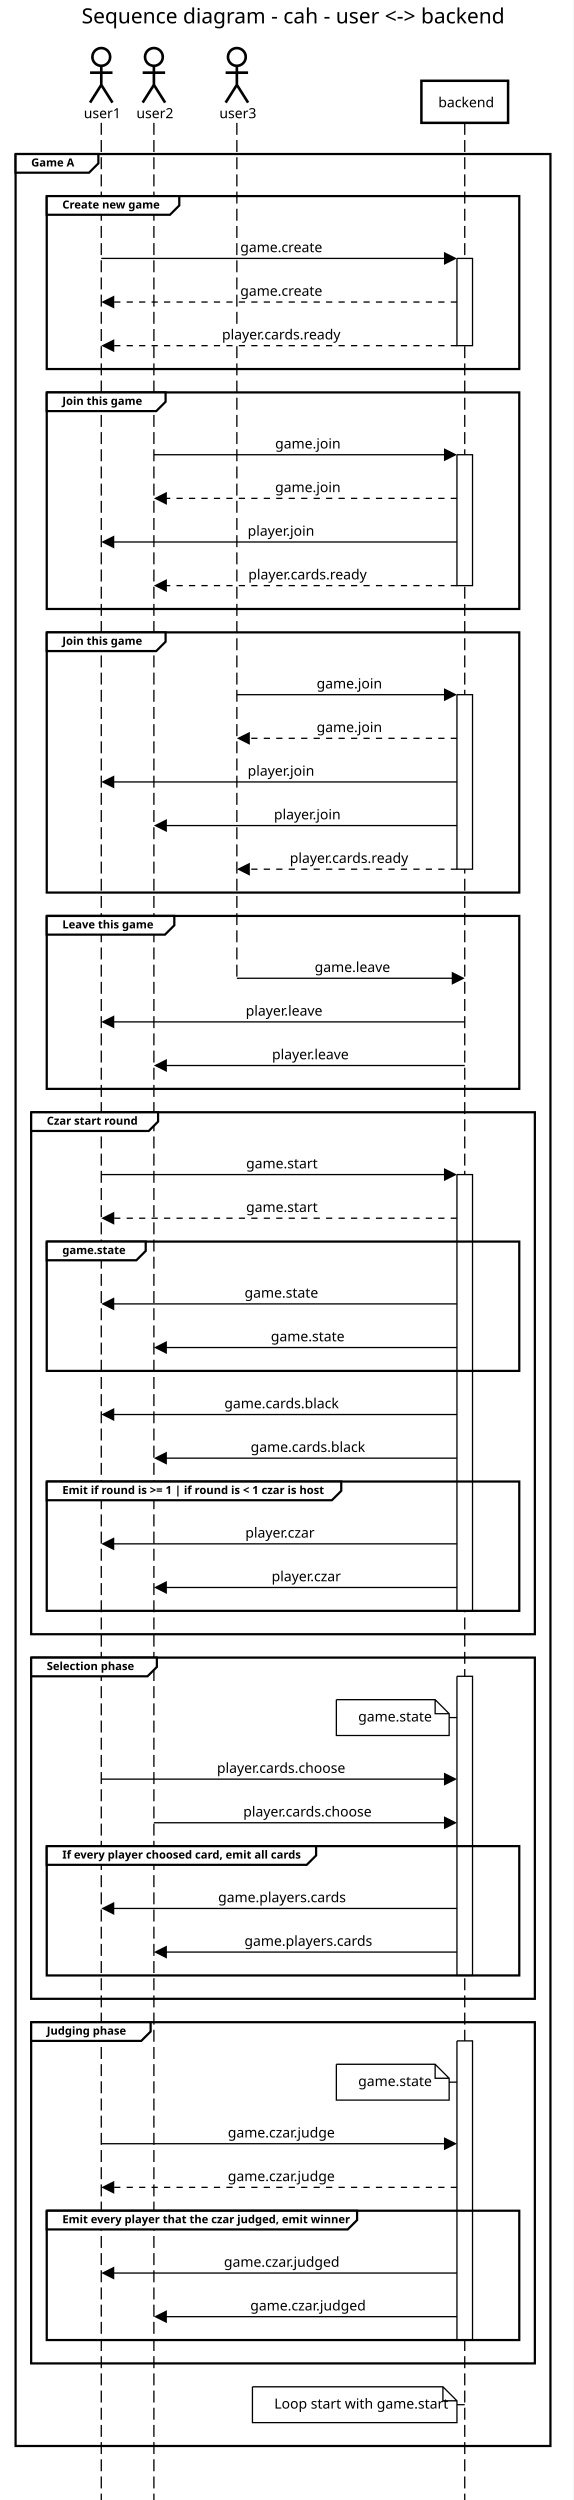
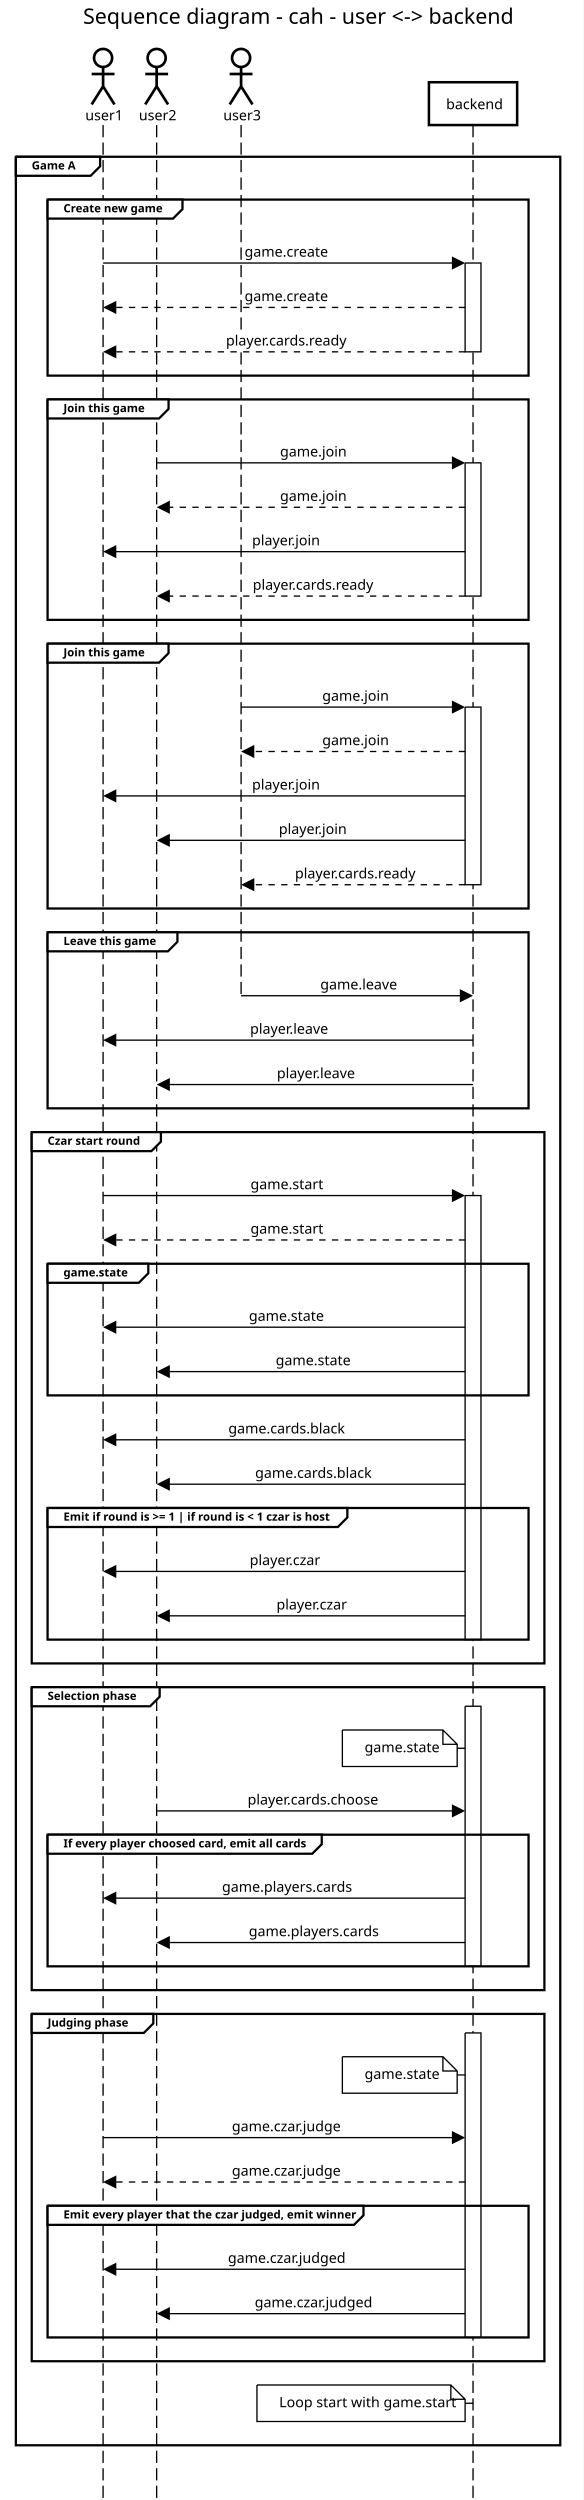
- <svg xmlns="http://www.w3.org/2000/svg" version="1.1" width="601" height="2621">
+ <svg xmlns="http://www.w3.org/2000/svg" version="1.1" width="601" height="2575">
  <defs />
  <g>
    <g />
    <g />
    <g />
    <g />
    <g />
    <g />
    <g />
    <g />
    <g />
    <g />
    <g />
    <g />
    <g />
    <g />
    <g />
    <g />
    <g />
    <g />
    <g />
    <g />
    <g />
    <g />
    <g />
    <g />
    <g />
    <g />
    <g />
    <g />
    <g />
    <g />
    <g />
    <g />
    <g />
-     <g />
    <g>
-       <rect fill="white" stroke="none" x="0" y="0" width="601" height="2621" />
+       <rect fill="white" stroke="none" x="0" y="0" width="601" height="2575" />
    </g>
    <g>
      <text fill="black" stroke="none" font-family="sans-serif" font-size="16.5pt" font-style="normal" font-weight="normal" text-decoration="normal" x="85.553" y="24.503" text-anchor="start" dominant-baseline="alphabetic">Sequence diagram - cah - user &lt;-&gt; backend</text>
    </g>
    <g />
    <g>
-       <path fill="none" stroke="black" paint-order="fill stroke markers" d=" M 106.179 128.803 L 106.179 2621.555" stroke-miterlimit="10" stroke-width="1.361" stroke-dasharray="12.566,5.445" />
-       <path fill="none" stroke="black" paint-order="fill stroke markers" d=" M 161.348 128.803 L 161.348 2621.555" stroke-miterlimit="10" stroke-width="1.361" stroke-dasharray="12.566,5.445" />
+       <path fill="none" stroke="black" paint-order="fill stroke markers" d=" M 106.179 128.803 L 106.179 2575.817" stroke-miterlimit="10" stroke-width="1.361" stroke-dasharray="12.566,5.445" />
+       <path fill="none" stroke="black" paint-order="fill stroke markers" d=" M 161.348 128.803 L 161.348 2575.817" stroke-miterlimit="10" stroke-width="1.361" stroke-dasharray="12.566,5.445" />
      <path fill="none" stroke="black" paint-order="fill stroke markers" d=" M 248.322 128.803 L 248.322 1025.606" stroke-miterlimit="10" stroke-width="1.361" stroke-dasharray="12.566,5.445" />
-       <path fill="none" stroke="black" paint-order="fill stroke markers" d=" M 487.232 128.803 L 487.232 2621.555" stroke-miterlimit="10" stroke-width="1.361" stroke-dasharray="12.566,5.445" />
+       <path fill="none" stroke="black" paint-order="fill stroke markers" d=" M 487.232 128.803 L 487.232 2575.817" stroke-miterlimit="10" stroke-width="1.361" stroke-dasharray="12.566,5.445" />
    </g>
    <g>
      <g>
        <path fill="white" stroke="black" paint-order="fill stroke markers" d=" M 115.49 59.705 A 9.311 9.311 0 1 1 115.49 59.696 M 106.179 69.016 L 106.179 88.945 M 94.417 76.204 L 117.94 76.204 M 106.179 88.945 L 94.417 107.567 M 106.179 88.945 L 117.94 107.567" stroke-miterlimit="10" stroke-width="2.777" stroke-dasharray="" />
      </g>
      <g>
        <g />
        <text fill="black" stroke="none" font-family="sans-serif" font-size="11pt" font-style="normal" font-weight="normal" text-decoration="normal" x="87.843" y="123.903" text-anchor="start" dominant-baseline="alphabetic">user1</text>
      </g>
      <g>
        <path fill="white" stroke="black" paint-order="fill stroke markers" d=" M 170.659 59.705 A 9.311 9.311 0 1 1 170.659 59.696 M 161.348 69.016 L 161.348 88.945 M 149.587 76.204 L 173.11 76.204 M 161.348 88.945 L 149.587 107.567 M 161.348 88.945 L 173.11 107.567" stroke-miterlimit="10" stroke-width="2.777" stroke-dasharray="" />
      </g>
      <g>
        <g />
        <text fill="black" stroke="none" font-family="sans-serif" font-size="11pt" font-style="normal" font-weight="normal" text-decoration="normal" x="143.013" y="123.903" text-anchor="start" dominant-baseline="alphabetic">user2</text>
      </g>
      <g>
        <path fill="white" stroke="black" paint-order="fill stroke markers" d=" M 257.633 59.705 A 9.311 9.311 0 1 1 257.633 59.696 M 248.322 69.016 L 248.322 88.945 M 236.561 76.204 L 260.083 76.204 M 248.322 88.945 L 236.561 107.567 M 248.322 88.945 L 260.083 107.567" stroke-miterlimit="10" stroke-width="2.777" stroke-dasharray="" />
      </g>
      <g>
        <g />
        <text fill="black" stroke="none" font-family="sans-serif" font-size="11pt" font-style="normal" font-weight="normal" text-decoration="normal" x="229.986" y="123.903" text-anchor="start" dominant-baseline="alphabetic">user3</text>
      </g>
      <path fill="none" stroke="none" />
      <g>
        <path fill="white" stroke="black" paint-order="fill stroke markers" d=" M 441.795 84.698 L 532.668 84.698 L 532.668 128.803 L 441.795 128.803 L 441.795 84.698 Z" stroke-miterlimit="10" stroke-width="2.614" stroke-dasharray="" />
      </g>
      <g>
        <g />
        <text fill="black" stroke="none" font-family="sans-serif" font-size="11pt" font-style="normal" font-weight="normal" text-decoration="normal" x="459.519" y="112.468" text-anchor="start" dominant-baseline="alphabetic">backend</text>
      </g>
    </g>
    <g>
      <path fill="white" stroke="black" paint-order="fill stroke markers" d=" M 479.064 270.919 L 495.399 270.919 L 495.399 362.396 L 479.064 362.396 L 479.064 270.919" stroke-miterlimit="10" stroke-width="1.361" stroke-dasharray="" />
      <path fill="white" stroke="black" paint-order="fill stroke markers" d=" M 479.064 476.743 L 495.399 476.743 L 495.399 613.959 L 479.064 613.959 L 479.064 476.743" stroke-miterlimit="10" stroke-width="1.361" stroke-dasharray="" />
      <path fill="white" stroke="black" paint-order="fill stroke markers" d=" M 479.064 728.305 L 495.399 728.305 L 495.399 911.259 L 479.064 911.259 L 479.064 728.305" stroke-miterlimit="10" stroke-width="1.361" stroke-dasharray="" />
      <path fill="white" stroke="black" paint-order="fill stroke markers" d=" M 479.064 1231.429 L 495.399 1231.429 L 495.399 1688.815 L 479.064 1688.815 L 479.064 1231.429" stroke-miterlimit="10" stroke-width="1.361" stroke-dasharray="" />
-       <path fill="white" stroke="black" paint-order="fill stroke markers" d=" M 479.064 1757.423 L 495.399 1757.423 L 495.399 2071.059 L 479.064 2071.059 L 479.064 1757.423" stroke-miterlimit="10" stroke-width="1.361" stroke-dasharray="" />
-       <path fill="white" stroke="black" paint-order="fill stroke markers" d=" M 479.064 2139.667 L 495.399 2139.667 L 495.399 2453.303 L 479.064 2453.303 L 479.064 2139.667" stroke-miterlimit="10" stroke-width="1.361" stroke-dasharray="" />
+       <path fill="white" stroke="black" paint-order="fill stroke markers" d=" M 479.064 1757.423 L 495.399 1757.423 L 495.399 2025.32 L 479.064 2025.32 L 479.064 1757.423" stroke-miterlimit="10" stroke-width="1.361" stroke-dasharray="" />
+       <path fill="white" stroke="black" paint-order="fill stroke markers" d=" M 479.064 2093.928 L 495.399 2093.928 L 495.399 2407.564 L 479.064 2407.564 L 479.064 2093.928" stroke-miterlimit="10" stroke-width="1.361" stroke-dasharray="" />
      <g>
        <g>
          <rect fill="white" stroke="none" x="249.427" y="249.684" width="86.389" height="21.236" />
        </g>
        <text fill="black" stroke="none" font-family="sans-serif" font-size="11pt" font-style="normal" font-weight="normal" text-decoration="normal" x="251.877" y="264.385" text-anchor="start" dominant-baseline="alphabetic">game.create</text>
      </g>
      <g>
        <path fill="none" stroke="black" paint-order="fill stroke markers" d=" M 106.179 270.919 L 476.342 270.919" stroke-miterlimit="10" stroke-width="1.361" stroke-dasharray="" />
        <g transform="translate(479.0642,270.9193) translate(-479.0642,-270.9193)">
          <path fill="black" stroke="none" paint-order="stroke fill markers" d=" M 465.451 264.113 L 479.064 270.919 L 465.451 277.726 Z" />
        </g>
      </g>
      <g>
        <g>
          <rect fill="white" stroke="none" x="249.427" y="295.422" width="86.389" height="21.236" />
        </g>
        <text fill="black" stroke="none" font-family="sans-serif" font-size="11pt" font-style="normal" font-weight="normal" text-decoration="normal" x="251.877" y="310.124" text-anchor="start" dominant-baseline="alphabetic">game.create</text>
      </g>
      <g>
        <path fill="none" stroke="black" paint-order="fill stroke markers" d=" M 479.064 316.658 L 108.901 316.658" stroke-miterlimit="10" stroke-width="1.361" stroke-dasharray="6.534" />
        <g transform="translate(106.1788,316.6579) translate(-106.1788,-316.6579)">
          <path fill="black" stroke="none" paint-order="stroke fill markers" d=" M 119.791 309.852 L 106.179 316.658 L 119.791 323.464 Z" />
        </g>
      </g>
      <g>
        <g>
          <rect fill="white" stroke="none" x="230.279" y="341.161" width="124.686" height="21.236" />
        </g>
        <text fill="black" stroke="none" font-family="sans-serif" font-size="11pt" font-style="normal" font-weight="normal" text-decoration="normal" x="232.729" y="355.862" text-anchor="start" dominant-baseline="alphabetic">player.cards.ready</text>
      </g>
      <g>
        <path fill="none" stroke="black" paint-order="fill stroke markers" d=" M 479.064 362.396 L 108.901 362.396" stroke-miterlimit="10" stroke-width="1.361" stroke-dasharray="6.534" />
        <g transform="translate(106.1788,362.3965) translate(-106.1788,-362.3965)">
          <path fill="black" stroke="none" paint-order="stroke fill markers" d=" M 119.791 355.59 L 106.179 362.396 L 119.791 369.203 Z" />
        </g>
      </g>
      <g>
        <g>
          <rect fill="white" stroke="none" x="285.974" y="455.507" width="68.465" height="21.236" />
        </g>
        <text fill="black" stroke="none" font-family="sans-serif" font-size="11pt" font-style="normal" font-weight="normal" text-decoration="normal" x="288.424" y="470.209" text-anchor="start" dominant-baseline="alphabetic">game.join</text>
      </g>
      <g>
        <path fill="none" stroke="black" paint-order="fill stroke markers" d=" M 161.348 476.743 L 476.342 476.743" stroke-miterlimit="10" stroke-width="1.361" stroke-dasharray="" />
        <g transform="translate(479.0642,476.7429) translate(-479.0642,-476.7429)">
          <path fill="black" stroke="none" paint-order="stroke fill markers" d=" M 465.451 469.937 L 479.064 476.743 L 465.451 483.549 Z" />
        </g>
      </g>
      <g>
        <g>
          <rect fill="white" stroke="none" x="285.974" y="501.246" width="68.465" height="21.236" />
        </g>
        <text fill="black" stroke="none" font-family="sans-serif" font-size="11pt" font-style="normal" font-weight="normal" text-decoration="normal" x="288.424" y="515.947" text-anchor="start" dominant-baseline="alphabetic">game.join</text>
      </g>
      <g>
        <path fill="none" stroke="black" paint-order="fill stroke markers" d=" M 479.064 522.481 L 164.071 522.481" stroke-miterlimit="10" stroke-width="1.361" stroke-dasharray="6.534" />
        <g transform="translate(161.3484,522.4815) translate(-161.3484,-522.4815)">
          <path fill="black" stroke="none" paint-order="stroke fill markers" d=" M 174.961 515.675 L 161.348 522.481 L 174.961 529.288 Z" />
        </g>
      </g>
      <g>
        <g>
          <rect fill="white" stroke="none" x="257.165" y="546.984" width="70.913" height="21.236" />
        </g>
        <text fill="black" stroke="none" font-family="sans-serif" font-size="11pt" font-style="normal" font-weight="normal" text-decoration="normal" x="259.615" y="561.686" text-anchor="start" dominant-baseline="alphabetic">player.join</text>
      </g>
      <g>
        <path fill="none" stroke="black" paint-order="fill stroke markers" d=" M 479.064 568.22 L 108.901 568.22" stroke-miterlimit="10" stroke-width="1.361" stroke-dasharray="" />
        <g transform="translate(106.1788,568.22) translate(-106.1788,-568.22)">
          <path fill="black" stroke="none" paint-order="stroke fill markers" d=" M 119.791 561.414 L 106.179 568.22 L 119.791 575.026 Z" />
        </g>
      </g>
      <g>
        <g>
          <rect fill="white" stroke="none" x="257.863" y="592.723" width="124.686" height="21.236" />
        </g>
        <text fill="black" stroke="none" font-family="sans-serif" font-size="11pt" font-style="normal" font-weight="normal" text-decoration="normal" x="260.314" y="607.425" text-anchor="start" dominant-baseline="alphabetic">player.cards.ready</text>
      </g>
      <g>
        <path fill="none" stroke="black" paint-order="fill stroke markers" d=" M 479.064 613.959 L 164.071 613.959" stroke-miterlimit="10" stroke-width="1.361" stroke-dasharray="6.534" />
        <g transform="translate(161.3484,613.9586) translate(-161.3484,-613.9586)">
          <path fill="black" stroke="none" paint-order="stroke fill markers" d=" M 174.961 607.152 L 161.348 613.959 L 174.961 620.765 Z" />
        </g>
      </g>
      <g>
        <g>
          <rect fill="white" stroke="none" x="329.46" y="707.069" width="68.465" height="21.236" />
        </g>
        <text fill="black" stroke="none" font-family="sans-serif" font-size="11pt" font-style="normal" font-weight="normal" text-decoration="normal" x="331.911" y="721.771" text-anchor="start" dominant-baseline="alphabetic">game.join</text>
      </g>
      <g>
        <path fill="none" stroke="black" paint-order="fill stroke markers" d=" M 248.322 728.305 L 476.342 728.305" stroke-miterlimit="10" stroke-width="1.361" stroke-dasharray="" />
        <g transform="translate(479.0642,728.305) translate(-479.0642,-728.305)">
          <path fill="black" stroke="none" paint-order="stroke fill markers" d=" M 465.451 721.499 L 479.064 728.305 L 465.451 735.111 Z" />
        </g>
      </g>
      <g>
        <g>
          <rect fill="white" stroke="none" x="329.46" y="752.808" width="68.465" height="21.236" />
        </g>
        <text fill="black" stroke="none" font-family="sans-serif" font-size="11pt" font-style="normal" font-weight="normal" text-decoration="normal" x="331.911" y="767.51" text-anchor="start" dominant-baseline="alphabetic">game.join</text>
      </g>
      <g>
        <path fill="none" stroke="black" paint-order="fill stroke markers" d=" M 479.064 774.044 L 251.044 774.044" stroke-miterlimit="10" stroke-width="1.361" stroke-dasharray="6.534" />
        <g transform="translate(248.3219,774.0436) translate(-248.3219,-774.0436)">
          <path fill="black" stroke="none" paint-order="stroke fill markers" d=" M 261.935 767.237 L 248.322 774.044 L 261.935 780.85 Z" />
        </g>
      </g>
      <g>
        <g>
          <rect fill="white" stroke="none" x="257.165" y="798.546" width="70.913" height="21.236" />
        </g>
        <text fill="black" stroke="none" font-family="sans-serif" font-size="11pt" font-style="normal" font-weight="normal" text-decoration="normal" x="259.615" y="813.248" text-anchor="start" dominant-baseline="alphabetic">player.join</text>
      </g>
      <g>
        <path fill="none" stroke="black" paint-order="fill stroke markers" d=" M 479.064 819.782 L 108.901 819.782" stroke-miterlimit="10" stroke-width="1.361" stroke-dasharray="" />
        <g transform="translate(106.1788,819.7822) translate(-106.1788,-819.7822)">
          <path fill="black" stroke="none" paint-order="stroke fill markers" d=" M 119.791 812.976 L 106.179 819.782 L 119.791 826.589 Z" />
        </g>
      </g>
      <g>
        <g>
          <rect fill="white" stroke="none" x="284.75" y="844.285" width="70.913" height="21.236" />
        </g>
        <text fill="black" stroke="none" font-family="sans-serif" font-size="11pt" font-style="normal" font-weight="normal" text-decoration="normal" x="287.2" y="858.987" text-anchor="start" dominant-baseline="alphabetic">player.join</text>
      </g>
      <g>
        <path fill="none" stroke="black" paint-order="fill stroke markers" d=" M 479.064 865.521 L 164.071 865.521" stroke-miterlimit="10" stroke-width="1.361" stroke-dasharray="" />
        <g transform="translate(161.3484,865.5207) translate(-161.3484,-865.5207)">
          <path fill="black" stroke="none" paint-order="stroke fill markers" d=" M 174.961 858.714 L 161.348 865.521 L 174.961 872.327 Z" />
        </g>
      </g>
      <g>
        <g>
          <rect fill="white" stroke="none" x="301.35" y="890.024" width="124.686" height="21.236" />
        </g>
        <text fill="black" stroke="none" font-family="sans-serif" font-size="11pt" font-style="normal" font-weight="normal" text-decoration="normal" x="303.8" y="904.725" text-anchor="start" dominant-baseline="alphabetic">player.cards.ready</text>
      </g>
      <g>
        <path fill="none" stroke="black" paint-order="fill stroke markers" d=" M 479.064 911.259 L 251.044 911.259" stroke-miterlimit="10" stroke-width="1.361" stroke-dasharray="6.534" />
        <g transform="translate(248.3219,911.2593) translate(-248.3219,-911.2593)">
          <path fill="black" stroke="none" paint-order="stroke fill markers" d=" M 261.935 904.453 L 248.322 911.259 L 261.935 918.066 Z" />
        </g>
      </g>
      <g>
        <g>
          <rect fill="white" stroke="none" x="327.431" y="1004.37" width="80.692" height="21.236" />
        </g>
        <text fill="black" stroke="none" font-family="sans-serif" font-size="11pt" font-style="normal" font-weight="normal" text-decoration="normal" x="329.881" y="1019.072" text-anchor="start" dominant-baseline="alphabetic">game.leave</text>
      </g>
      <g>
        <path fill="none" stroke="black" paint-order="fill stroke markers" d=" M 248.322 1025.606 L 484.509 1025.606" stroke-miterlimit="10" stroke-width="1.361" stroke-dasharray="" />
        <g transform="translate(487.2318,1025.606) translate(-487.2318,-1025.606)">
          <path fill="black" stroke="none" paint-order="stroke fill markers" d=" M 473.619 1018.799 L 487.232 1025.606 L 473.619 1032.412 Z" />
        </g>
      </g>
      <g>
        <g>
          <rect fill="white" stroke="none" x="255.135" y="1050.109" width="83.14" height="21.236" />
        </g>
        <text fill="black" stroke="none" font-family="sans-serif" font-size="11pt" font-style="normal" font-weight="normal" text-decoration="normal" x="257.586" y="1064.81" text-anchor="start" dominant-baseline="alphabetic">player.leave</text>
      </g>
      <g>
        <path fill="none" stroke="black" paint-order="fill stroke markers" d=" M 487.232 1071.344 L 108.901 1071.344" stroke-miterlimit="10" stroke-width="1.361" stroke-dasharray="" />
        <g transform="translate(106.1788,1071.344) translate(-106.1788,-1071.344)">
          <path fill="black" stroke="none" paint-order="stroke fill markers" d=" M 119.791 1064.538 L 106.179 1071.344 L 119.791 1078.151 Z" />
        </g>
      </g>
      <g>
        <g>
          <rect fill="white" stroke="none" x="282.72" y="1095.847" width="83.14" height="21.236" />
        </g>
        <text fill="black" stroke="none" font-family="sans-serif" font-size="11pt" font-style="normal" font-weight="normal" text-decoration="normal" x="285.171" y="1110.549" text-anchor="start" dominant-baseline="alphabetic">player.leave</text>
      </g>
      <g>
        <path fill="none" stroke="black" paint-order="fill stroke markers" d=" M 487.232 1117.083 L 164.071 1117.083" stroke-miterlimit="10" stroke-width="1.361" stroke-dasharray="" />
        <g transform="translate(161.3484,1117.083) translate(-161.3484,-1117.083)">
          <path fill="black" stroke="none" paint-order="stroke fill markers" d=" M 174.961 1110.277 L 161.348 1117.083 L 174.961 1123.889 Z" />
        </g>
      </g>
      <g>
        <g>
          <rect fill="white" stroke="none" x="255.543" y="1210.194" width="74.156" height="21.236" />
        </g>
        <text fill="black" stroke="none" font-family="sans-serif" font-size="11pt" font-style="normal" font-weight="normal" text-decoration="normal" x="257.994" y="1224.895" text-anchor="start" dominant-baseline="alphabetic">game.start</text>
      </g>
      <g>
        <path fill="none" stroke="black" paint-order="fill stroke markers" d=" M 106.179 1231.429 L 476.342 1231.429" stroke-miterlimit="10" stroke-width="1.361" stroke-dasharray="" />
        <g transform="translate(479.0642,1231.429) translate(-479.0642,-1231.429)">
          <path fill="black" stroke="none" paint-order="stroke fill markers" d=" M 465.451 1224.623 L 479.064 1231.429 L 465.451 1238.236 Z" />
        </g>
      </g>
      <g>
        <g>
          <rect fill="white" stroke="none" x="255.543" y="1255.932" width="74.156" height="21.236" />
        </g>
        <text fill="black" stroke="none" font-family="sans-serif" font-size="11pt" font-style="normal" font-weight="normal" text-decoration="normal" x="257.994" y="1270.634" text-anchor="start" dominant-baseline="alphabetic">game.start</text>
      </g>
      <g>
        <path fill="none" stroke="black" paint-order="fill stroke markers" d=" M 479.064 1277.168 L 108.901 1277.168" stroke-miterlimit="10" stroke-width="1.361" stroke-dasharray="6.534" />
        <g transform="translate(106.1788,1277.168) translate(-106.1788,-1277.168)">
          <path fill="black" stroke="none" paint-order="stroke fill markers" d=" M 119.791 1270.362 L 106.179 1277.168 L 119.791 1283.974 Z" />
        </g>
      </g>
      <g>
        <g>
          <rect fill="white" stroke="none" x="253.908" y="1345.776" width="77.427" height="21.236" />
        </g>
        <text fill="black" stroke="none" font-family="sans-serif" font-size="11pt" font-style="normal" font-weight="normal" text-decoration="normal" x="256.358" y="1360.477" text-anchor="start" dominant-baseline="alphabetic">game.state</text>
      </g>
      <g>
        <path fill="none" stroke="black" paint-order="fill stroke markers" d=" M 479.064 1367.011 L 108.901 1367.011" stroke-miterlimit="10" stroke-width="1.361" stroke-dasharray="" />
        <g transform="translate(106.1788,1367.011) translate(-106.1788,-1367.011)">
          <path fill="black" stroke="none" paint-order="stroke fill markers" d=" M 119.791 1360.205 L 106.179 1367.011 L 119.791 1373.818 Z" />
        </g>
      </g>
      <g>
        <g>
          <rect fill="white" stroke="none" x="281.493" y="1391.514" width="77.427" height="21.236" />
        </g>
        <text fill="black" stroke="none" font-family="sans-serif" font-size="11pt" font-style="normal" font-weight="normal" text-decoration="normal" x="283.943" y="1406.216" text-anchor="start" dominant-baseline="alphabetic">game.state</text>
      </g>
      <g>
        <path fill="none" stroke="black" paint-order="fill stroke markers" d=" M 479.064 1412.75 L 164.071 1412.75" stroke-miterlimit="10" stroke-width="1.361" stroke-dasharray="" />
        <g transform="translate(161.3484,1412.75) translate(-161.3484,-1412.75)">
          <path fill="black" stroke="none" paint-order="stroke fill markers" d=" M 174.961 1405.944 L 161.348 1412.75 L 174.961 1419.556 Z" />
        </g>
      </g>
      <g>
        <g>
          <rect fill="white" stroke="none" x="232.727" y="1461.756" width="119.79" height="21.236" />
        </g>
        <text fill="black" stroke="none" font-family="sans-serif" font-size="11pt" font-style="normal" font-weight="normal" text-decoration="normal" x="235.177" y="1476.457" text-anchor="start" dominant-baseline="alphabetic">game.cards.black</text>
      </g>
      <g>
        <path fill="none" stroke="black" paint-order="fill stroke markers" d=" M 479.064 1482.991 L 108.901 1482.991" stroke-miterlimit="10" stroke-width="1.361" stroke-dasharray="" />
        <g transform="translate(106.1788,1482.991) translate(-106.1788,-1482.991)">
          <path fill="black" stroke="none" paint-order="stroke fill markers" d=" M 119.791 1476.185 L 106.179 1482.991 L 119.791 1489.798 Z" />
        </g>
      </g>
      <g>
        <g>
          <rect fill="white" stroke="none" x="260.311" y="1507.494" width="119.79" height="21.236" />
        </g>
        <text fill="black" stroke="none" font-family="sans-serif" font-size="11pt" font-style="normal" font-weight="normal" text-decoration="normal" x="262.762" y="1522.196" text-anchor="start" dominant-baseline="alphabetic">game.cards.black</text>
      </g>
      <g>
        <path fill="none" stroke="black" paint-order="fill stroke markers" d=" M 479.064 1528.73 L 164.071 1528.73" stroke-miterlimit="10" stroke-width="1.361" stroke-dasharray="" />
        <g transform="translate(161.3484,1528.73) translate(-161.3484,-1528.73)">
          <path fill="black" stroke="none" paint-order="stroke fill markers" d=" M 174.961 1521.924 L 161.348 1528.73 L 174.961 1535.536 Z" />
        </g>
      </g>
      <g>
        <g>
          <rect fill="white" stroke="none" x="254.727" y="1597.338" width="75.788" height="21.236" />
        </g>
        <text fill="black" stroke="none" font-family="sans-serif" font-size="11pt" font-style="normal" font-weight="normal" text-decoration="normal" x="257.178" y="1612.04" text-anchor="start" dominant-baseline="alphabetic">player.czar</text>
      </g>
      <g>
        <path fill="none" stroke="black" paint-order="fill stroke markers" d=" M 479.064 1618.574 L 108.901 1618.574" stroke-miterlimit="10" stroke-width="1.361" stroke-dasharray="" />
        <g transform="translate(106.1788,1618.574) translate(-106.1788,-1618.574)">
          <path fill="black" stroke="none" paint-order="stroke fill markers" d=" M 119.791 1611.767 L 106.179 1618.574 L 119.791 1625.38 Z" />
        </g>
      </g>
      <g>
        <g>
          <rect fill="white" stroke="none" x="282.312" y="1643.076" width="75.788" height="21.236" />
        </g>
        <text fill="black" stroke="none" font-family="sans-serif" font-size="11pt" font-style="normal" font-weight="normal" text-decoration="normal" x="284.762" y="1657.778" text-anchor="start" dominant-baseline="alphabetic">player.czar</text>
      </g>
      <g>
        <path fill="none" stroke="black" paint-order="fill stroke markers" d=" M 479.064 1664.312 L 164.071 1664.312" stroke-miterlimit="10" stroke-width="1.361" stroke-dasharray="" />
        <g transform="translate(161.3484,1664.312) translate(-161.3484,-1664.312)">
          <path fill="black" stroke="none" paint-order="stroke fill markers" d=" M 174.961 1657.506 L 161.348 1664.312 L 174.961 1671.119 Z" />
        </g>
      </g>
      <path fill="white" stroke="black" paint-order="fill stroke markers" d=" M 479.064 1800.711 L 470.897 1800.711 M 352.631 1781.926 L 456.195 1781.926 L 470.897 1796.627 L 470.897 1819.497 L 352.631 1819.497 L 352.631 1781.926 M 456.195 1781.926 L 456.195 1796.627 L 470.897 1796.627" stroke-miterlimit="10" stroke-width="1.361" stroke-dasharray="" />
      <g>
        <text fill="black" stroke="none" font-family="sans-serif" font-size="11pt" font-style="normal" font-weight="normal" text-decoration="normal" x="375.5" y="1804.795" text-anchor="start" dominant-baseline="alphabetic">game.state</text>
      </g>
      <g>
        <g>
-           <rect fill="white" stroke="none" x="224.978" y="1843.999" width="135.287" height="21.236" />
-         </g>
-         <text fill="black" stroke="none" font-family="sans-serif" font-size="11pt" font-style="normal" font-weight="normal" text-decoration="normal" x="227.428" y="1858.701" text-anchor="start" dominant-baseline="alphabetic">player.cards.choose</text>
-       </g>
-       <g>
-         <path fill="none" stroke="black" paint-order="fill stroke markers" d=" M 106.179 1865.235 L 476.342 1865.235" stroke-miterlimit="10" stroke-width="1.361" stroke-dasharray="" />
+           <rect fill="white" stroke="none" x="252.563" y="1843.999" width="135.287" height="21.236" />
+         </g>
+         <text fill="black" stroke="none" font-family="sans-serif" font-size="11pt" font-style="normal" font-weight="normal" text-decoration="normal" x="255.013" y="1858.701" text-anchor="start" dominant-baseline="alphabetic">player.cards.choose</text>
+       </g>
+       <g>
+         <path fill="none" stroke="black" paint-order="fill stroke markers" d=" M 161.348 1865.235 L 476.342 1865.235" stroke-miterlimit="10" stroke-width="1.361" stroke-dasharray="" />
        <g transform="translate(479.0642,1865.235) translate(-479.0642,-1865.235)">
          <path fill="black" stroke="none" paint-order="stroke fill markers" d=" M 465.451 1858.429 L 479.064 1865.235 L 465.451 1872.042 Z" />
        </g>
      </g>
      <g>
        <g>
-           <rect fill="white" stroke="none" x="252.563" y="1889.738" width="135.287" height="21.236" />
-         </g>
-         <text fill="black" stroke="none" font-family="sans-serif" font-size="11pt" font-style="normal" font-weight="normal" text-decoration="normal" x="255.013" y="1904.44" text-anchor="start" dominant-baseline="alphabetic">player.cards.choose</text>
-       </g>
-       <g>
-         <path fill="none" stroke="black" paint-order="fill stroke markers" d=" M 161.348 1910.974 L 476.342 1910.974" stroke-miterlimit="10" stroke-width="1.361" stroke-dasharray="" />
-         <g transform="translate(479.0642,1910.974) translate(-479.0642,-1910.974)">
-           <path fill="black" stroke="none" paint-order="stroke fill markers" d=" M 465.451 1904.167 L 479.064 1910.974 L 465.451 1917.78 Z" />
-         </g>
-       </g>
-       <g>
-         <g>
-           <rect fill="white" stroke="none" x="226.209" y="1979.582" width="132.825" height="21.236" />
-         </g>
-         <text fill="black" stroke="none" font-family="sans-serif" font-size="11pt" font-style="normal" font-weight="normal" text-decoration="normal" x="228.659" y="1994.283" text-anchor="start" dominant-baseline="alphabetic">game.players.cards</text>
-       </g>
-       <g>
-         <path fill="none" stroke="black" paint-order="fill stroke markers" d=" M 479.064 2000.817 L 108.901 2000.817" stroke-miterlimit="10" stroke-width="1.361" stroke-dasharray="" />
-         <g transform="translate(106.1788,2000.817) translate(-106.1788,-2000.817)">
-           <path fill="black" stroke="none" paint-order="stroke fill markers" d=" M 119.791 1994.011 L 106.179 2000.817 L 119.791 2007.624 Z" />
-         </g>
-       </g>
-       <g>
-         <g>
-           <rect fill="white" stroke="none" x="253.794" y="2025.32" width="132.825" height="21.236" />
-         </g>
-         <text fill="black" stroke="none" font-family="sans-serif" font-size="11pt" font-style="normal" font-weight="normal" text-decoration="normal" x="256.244" y="2040.022" text-anchor="start" dominant-baseline="alphabetic">game.players.cards</text>
-       </g>
-       <g>
-         <path fill="none" stroke="black" paint-order="fill stroke markers" d=" M 479.064 2046.556 L 164.071 2046.556" stroke-miterlimit="10" stroke-width="1.361" stroke-dasharray="" />
-         <g transform="translate(161.3484,2046.556) translate(-161.3484,-2046.556)">
-           <path fill="black" stroke="none" paint-order="stroke fill markers" d=" M 174.961 2039.75 L 161.348 2046.556 L 174.961 2053.362 Z" />
-         </g>
-       </g>
-       <path fill="white" stroke="black" paint-order="fill stroke markers" d=" M 479.064 2182.955 L 470.897 2182.955 M 352.631 2164.169 L 456.195 2164.169 L 470.897 2178.871 L 470.897 2201.74 L 352.631 2201.74 L 352.631 2164.169 M 456.195 2164.169 L 456.195 2178.871 L 470.897 2178.871" stroke-miterlimit="10" stroke-width="1.361" stroke-dasharray="" />
-       <g>
-         <text fill="black" stroke="none" font-family="sans-serif" font-size="11pt" font-style="normal" font-weight="normal" text-decoration="normal" x="375.5" y="2187.039" text-anchor="start" dominant-baseline="alphabetic">game.state</text>
+           <rect fill="white" stroke="none" x="226.209" y="1933.843" width="132.825" height="21.236" />
+         </g>
+         <text fill="black" stroke="none" font-family="sans-serif" font-size="11pt" font-style="normal" font-weight="normal" text-decoration="normal" x="228.659" y="1948.545" text-anchor="start" dominant-baseline="alphabetic">game.players.cards</text>
+       </g>
+       <g>
+         <path fill="none" stroke="black" paint-order="fill stroke markers" d=" M 479.064 1955.079 L 108.901 1955.079" stroke-miterlimit="10" stroke-width="1.361" stroke-dasharray="" />
+         <g transform="translate(106.1788,1955.079) translate(-106.1788,-1955.079)">
+           <path fill="black" stroke="none" paint-order="stroke fill markers" d=" M 119.791 1948.272 L 106.179 1955.079 L 119.791 1961.885 Z" />
+         </g>
+       </g>
+       <g>
+         <g>
+           <rect fill="white" stroke="none" x="253.794" y="1979.582" width="132.825" height="21.236" />
+         </g>
+         <text fill="black" stroke="none" font-family="sans-serif" font-size="11pt" font-style="normal" font-weight="normal" text-decoration="normal" x="256.244" y="1994.283" text-anchor="start" dominant-baseline="alphabetic">game.players.cards</text>
+       </g>
+       <g>
+         <path fill="none" stroke="black" paint-order="fill stroke markers" d=" M 479.064 2000.817 L 164.071 2000.817" stroke-miterlimit="10" stroke-width="1.361" stroke-dasharray="" />
+         <g transform="translate(161.3484,2000.817) translate(-161.3484,-2000.817)">
+           <path fill="black" stroke="none" paint-order="stroke fill markers" d=" M 174.961 1994.011 L 161.348 2000.817 L 174.961 2007.624 Z" />
+         </g>
+       </g>
+       <path fill="white" stroke="black" paint-order="fill stroke markers" d=" M 479.064 2137.216 L 470.897 2137.216 M 352.631 2118.431 L 456.195 2118.431 L 470.897 2133.133 L 470.897 2156.002 L 352.631 2156.002 L 352.631 2118.431 M 456.195 2118.431 L 456.195 2133.133 L 470.897 2133.133" stroke-miterlimit="10" stroke-width="1.361" stroke-dasharray="" />
+       <g>
+         <text fill="black" stroke="none" font-family="sans-serif" font-size="11pt" font-style="normal" font-weight="normal" text-decoration="normal" x="375.5" y="2141.3" text-anchor="start" dominant-baseline="alphabetic">game.state</text>
+       </g>
+       <g>
+         <g>
+           <rect fill="white" stroke="none" x="236.385" y="2180.505" width="112.474" height="21.236" />
+         </g>
+         <text fill="black" stroke="none" font-family="sans-serif" font-size="11pt" font-style="normal" font-weight="normal" text-decoration="normal" x="238.835" y="2195.206" text-anchor="start" dominant-baseline="alphabetic">game.czar.judge</text>
+       </g>
+       <g>
+         <path fill="none" stroke="black" paint-order="fill stroke markers" d=" M 106.179 2201.74 L 476.342 2201.74" stroke-miterlimit="10" stroke-width="1.361" stroke-dasharray="" />
+         <g transform="translate(479.0642,2201.74) translate(-479.0642,-2201.74)">
+           <path fill="black" stroke="none" paint-order="stroke fill markers" d=" M 465.451 2194.934 L 479.064 2201.74 L 465.451 2208.547 Z" />
+         </g>
      </g>
      <g>
        <g>
          <rect fill="white" stroke="none" x="236.385" y="2226.243" width="112.474" height="21.236" />
        </g>
        <text fill="black" stroke="none" font-family="sans-serif" font-size="11pt" font-style="normal" font-weight="normal" text-decoration="normal" x="238.835" y="2240.945" text-anchor="start" dominant-baseline="alphabetic">game.czar.judge</text>
      </g>
      <g>
-         <path fill="none" stroke="black" paint-order="fill stroke markers" d=" M 106.179 2247.479 L 476.342 2247.479" stroke-miterlimit="10" stroke-width="1.361" stroke-dasharray="" />
-         <g transform="translate(479.0642,2247.479) translate(-479.0642,-2247.479)">
-           <path fill="black" stroke="none" paint-order="stroke fill markers" d=" M 465.451 2240.673 L 479.064 2247.479 L 465.451 2254.285 Z" />
-         </g>
-       </g>
-       <g>
-         <g>
-           <rect fill="white" stroke="none" x="236.385" y="2271.982" width="112.474" height="21.236" />
-         </g>
-         <text fill="black" stroke="none" font-family="sans-serif" font-size="11pt" font-style="normal" font-weight="normal" text-decoration="normal" x="238.835" y="2286.683" text-anchor="start" dominant-baseline="alphabetic">game.czar.judge</text>
-       </g>
-       <g>
-         <path fill="none" stroke="black" paint-order="fill stroke markers" d=" M 479.064 2293.218 L 108.901 2293.218" stroke-miterlimit="10" stroke-width="1.361" stroke-dasharray="6.534" />
-         <g transform="translate(106.1788,2293.218) translate(-106.1788,-2293.218)">
-           <path fill="black" stroke="none" paint-order="stroke fill markers" d=" M 119.791 2286.411 L 106.179 2293.218 L 119.791 2300.024 Z" />
-         </g>
-       </g>
-       <g>
-         <g>
-           <rect fill="white" stroke="none" x="232.308" y="2361.825" width="120.627" height="21.236" />
-         </g>
-         <text fill="black" stroke="none" font-family="sans-serif" font-size="11pt" font-style="normal" font-weight="normal" text-decoration="normal" x="234.758" y="2376.527" text-anchor="start" dominant-baseline="alphabetic">game.czar.judged</text>
-       </g>
-       <g>
-         <path fill="none" stroke="black" paint-order="fill stroke markers" d=" M 479.064 2383.061 L 108.901 2383.061" stroke-miterlimit="10" stroke-width="1.361" stroke-dasharray="" />
-         <g transform="translate(106.1788,2383.061) translate(-106.1788,-2383.061)">
-           <path fill="black" stroke="none" paint-order="stroke fill markers" d=" M 119.791 2376.255 L 106.179 2383.061 L 119.791 2389.867 Z" />
-         </g>
-       </g>
-       <g>
-         <g>
-           <rect fill="white" stroke="none" x="259.893" y="2407.564" width="120.627" height="21.236" />
-         </g>
-         <text fill="black" stroke="none" font-family="sans-serif" font-size="11pt" font-style="normal" font-weight="normal" text-decoration="normal" x="262.343" y="2422.266" text-anchor="start" dominant-baseline="alphabetic">game.czar.judged</text>
-       </g>
-       <g>
-         <path fill="none" stroke="black" paint-order="fill stroke markers" d=" M 479.064 2428.8 L 164.071 2428.8" stroke-miterlimit="10" stroke-width="1.361" stroke-dasharray="" />
-         <g transform="translate(161.3484,2428.8) translate(-161.3484,-2428.8)">
-           <path fill="black" stroke="none" paint-order="stroke fill markers" d=" M 174.961 2421.993 L 161.348 2428.8 L 174.961 2435.606 Z" />
-         </g>
-       </g>
-       <path fill="white" stroke="black" paint-order="fill stroke markers" d=" M 487.232 2521.094 L 479.064 2521.094 M 264.657 2502.308 L 464.362 2502.308 L 479.064 2517.01 L 479.064 2539.879 L 264.657 2539.879 L 264.657 2502.308 M 464.362 2502.308 L 464.362 2517.01 L 479.064 2517.01" stroke-miterlimit="10" stroke-width="1.361" stroke-dasharray="" />
-       <g>
-         <text fill="black" stroke="none" font-family="sans-serif" font-size="11pt" font-style="normal" font-weight="normal" text-decoration="normal" x="287.526" y="2525.177" text-anchor="start" dominant-baseline="alphabetic">Loop start with game.start</text>
-       </g>
-       <g>
-         <g />
-         <path fill="none" stroke="black" paint-order="fill stroke markers" d=" M 16.335 161.473 L 577.075 161.473 L 577.075 2564.382 L 16.335 2564.382 L 16.335 161.473 Z" stroke-miterlimit="10" stroke-width="2.334" stroke-dasharray="" />
+         <path fill="none" stroke="black" paint-order="fill stroke markers" d=" M 479.064 2247.479 L 108.901 2247.479" stroke-miterlimit="10" stroke-width="1.361" stroke-dasharray="6.534" />
+         <g transform="translate(106.1788,2247.479) translate(-106.1788,-2247.479)">
+           <path fill="black" stroke="none" paint-order="stroke fill markers" d=" M 119.791 2240.673 L 106.179 2247.479 L 119.791 2254.285 Z" />
+         </g>
+       </g>
+       <g>
+         <g>
+           <rect fill="white" stroke="none" x="232.308" y="2316.087" width="120.627" height="21.236" />
+         </g>
+         <text fill="black" stroke="none" font-family="sans-serif" font-size="11pt" font-style="normal" font-weight="normal" text-decoration="normal" x="234.758" y="2330.788" text-anchor="start" dominant-baseline="alphabetic">game.czar.judged</text>
+       </g>
+       <g>
+         <path fill="none" stroke="black" paint-order="fill stroke markers" d=" M 479.064 2337.323 L 108.901 2337.323" stroke-miterlimit="10" stroke-width="1.361" stroke-dasharray="" />
+         <g transform="translate(106.1788,2337.323) translate(-106.1788,-2337.323)">
+           <path fill="black" stroke="none" paint-order="stroke fill markers" d=" M 119.791 2330.516 L 106.179 2337.323 L 119.791 2344.129 Z" />
+         </g>
+       </g>
+       <g>
+         <g>
+           <rect fill="white" stroke="none" x="259.893" y="2361.825" width="120.627" height="21.236" />
+         </g>
+         <text fill="black" stroke="none" font-family="sans-serif" font-size="11pt" font-style="normal" font-weight="normal" text-decoration="normal" x="262.343" y="2376.527" text-anchor="start" dominant-baseline="alphabetic">game.czar.judged</text>
+       </g>
+       <g>
+         <path fill="none" stroke="black" paint-order="fill stroke markers" d=" M 479.064 2383.061 L 164.071 2383.061" stroke-miterlimit="10" stroke-width="1.361" stroke-dasharray="" />
+         <g transform="translate(161.3484,2383.061) translate(-161.3484,-2383.061)">
+           <path fill="black" stroke="none" paint-order="stroke fill markers" d=" M 174.961 2376.255 L 161.348 2383.061 L 174.961 2389.867 Z" />
+         </g>
+       </g>
+       <path fill="white" stroke="black" paint-order="fill stroke markers" d=" M 487.232 2475.355 L 479.064 2475.355 M 264.657 2456.57 L 464.362 2456.57 L 479.064 2471.271 L 479.064 2494.141 L 264.657 2494.141 L 264.657 2456.57 M 464.362 2456.57 L 464.362 2471.271 L 479.064 2471.271" stroke-miterlimit="10" stroke-width="1.361" stroke-dasharray="" />
+       <g>
+         <text fill="black" stroke="none" font-family="sans-serif" font-size="11pt" font-style="normal" font-weight="normal" text-decoration="normal" x="287.526" y="2479.439" text-anchor="start" dominant-baseline="alphabetic">Loop start with game.start</text>
+       </g>
+       <g>
+         <g />
+         <path fill="none" stroke="black" paint-order="fill stroke markers" d=" M 16.335 161.473 L 577.075 161.473 L 577.075 2518.643 L 16.335 2518.643 L 16.335 161.473 Z" stroke-miterlimit="10" stroke-width="2.334" stroke-dasharray="" />
        <path fill="white" stroke="black" paint-order="fill stroke markers" d=" M 16.335 161.473 L 16.335 181.076 L 93.337 181.076 L 103.138 171.275 L 103.138 161.473 L 16.335 161.473" stroke-miterlimit="10" stroke-width="2.334" stroke-dasharray="" />
        <text fill="black" stroke="none" font-family="sans-serif" font-size="8.8pt" font-style="normal" font-weight="bold" text-decoration="normal" x="32.67" y="174.542" text-anchor="start" dominant-baseline="alphabetic">Game A</text>
      </g>
      <g>
        <g />
        <path fill="none" stroke="black" paint-order="fill stroke markers" d=" M 49.006 205.579 L 544.405 205.579 L 544.405 386.899 L 49.006 386.899 L 49.006 205.579 Z" stroke-miterlimit="10" stroke-width="2.334" stroke-dasharray="" />
        <path fill="white" stroke="black" paint-order="fill stroke markers" d=" M 49.006 205.579 L 49.006 225.181 L 178.162 225.181 L 187.963 215.38 L 187.963 205.579 L 49.006 205.579" stroke-miterlimit="10" stroke-width="2.334" stroke-dasharray="" />
        <text fill="black" stroke="none" font-family="sans-serif" font-size="8.8pt" font-style="normal" font-weight="bold" text-decoration="normal" x="65.341" y="218.647" text-anchor="start" dominant-baseline="alphabetic">Create new game</text>
      </g>
      <g>
        <g />
        <path fill="none" stroke="black" paint-order="fill stroke markers" d=" M 49.006 411.402 L 544.405 411.402 L 544.405 638.461 L 49.006 638.461 L 49.006 411.402 Z" stroke-miterlimit="10" stroke-width="2.334" stroke-dasharray="" />
        <path fill="white" stroke="black" paint-order="fill stroke markers" d=" M 49.006 411.402 L 49.006 431.004 L 163.803 431.004 L 173.604 421.203 L 173.604 411.402 L 49.006 411.402" stroke-miterlimit="10" stroke-width="2.334" stroke-dasharray="" />
        <text fill="black" stroke="none" font-family="sans-serif" font-size="8.8pt" font-style="normal" font-weight="bold" text-decoration="normal" x="65.341" y="424.47" text-anchor="start" dominant-baseline="alphabetic">Join this game</text>
      </g>
      <g>
        <g />
        <path fill="none" stroke="black" paint-order="fill stroke markers" d=" M 49.006 662.964 L 544.405 662.964 L 544.405 935.762 L 49.006 935.762 L 49.006 662.964 Z" stroke-miterlimit="10" stroke-width="2.334" stroke-dasharray="" />
        <path fill="white" stroke="black" paint-order="fill stroke markers" d=" M 49.006 662.964 L 49.006 682.566 L 163.803 682.566 L 173.604 672.765 L 173.604 662.964 L 49.006 662.964" stroke-miterlimit="10" stroke-width="2.334" stroke-dasharray="" />
        <text fill="black" stroke="none" font-family="sans-serif" font-size="8.8pt" font-style="normal" font-weight="bold" text-decoration="normal" x="65.341" y="676.032" text-anchor="start" dominant-baseline="alphabetic">Join this game</text>
      </g>
      <g>
        <g />
        <path fill="none" stroke="black" paint-order="fill stroke markers" d=" M 49.006 960.265 L 544.405 960.265 L 544.405 1141.586 L 49.006 1141.586 L 49.006 960.265 Z" stroke-miterlimit="10" stroke-width="2.334" stroke-dasharray="" />
        <path fill="white" stroke="black" paint-order="fill stroke markers" d=" M 49.006 960.265 L 49.006 979.867 L 172.95 979.867 L 182.751 970.066 L 182.751 960.265 L 49.006 960.265" stroke-miterlimit="10" stroke-width="2.334" stroke-dasharray="" />
        <text fill="black" stroke="none" font-family="sans-serif" font-size="8.8pt" font-style="normal" font-weight="bold" text-decoration="normal" x="65.341" y="973.333" text-anchor="start" dominant-baseline="alphabetic">Leave this game</text>
      </g>
      <g>
        <g />
        <path fill="none" stroke="black" paint-order="fill stroke markers" d=" M 32.67 1166.088 L 560.74 1166.088 L 560.74 1713.318 L 32.67 1713.318 L 32.67 1166.088 Z" stroke-miterlimit="10" stroke-width="2.334" stroke-dasharray="" />
        <path fill="white" stroke="black" paint-order="fill stroke markers" d=" M 32.67 1166.088 L 32.67 1185.691 L 155.933 1185.691 L 165.734 1175.89 L 165.734 1166.088 L 32.67 1166.088" stroke-miterlimit="10" stroke-width="2.334" stroke-dasharray="" />
        <text fill="black" stroke="none" font-family="sans-serif" font-size="8.8pt" font-style="normal" font-weight="bold" text-decoration="normal" x="49.006" y="1179.157" text-anchor="start" dominant-baseline="alphabetic">Czar start round</text>
      </g>
      <g>
        <g />
        <path fill="none" stroke="black" paint-order="fill stroke markers" d=" M 49.006 1301.671 L 544.405 1301.671 L 544.405 1437.253 L 49.006 1437.253 L 49.006 1301.671 Z" stroke-miterlimit="10" stroke-width="2.334" stroke-dasharray="" />
        <path fill="white" stroke="black" paint-order="fill stroke markers" d=" M 49.006 1301.671 L 49.006 1321.273 L 142.961 1321.273 L 152.762 1311.472 L 152.762 1301.671 L 49.006 1301.671" stroke-miterlimit="10" stroke-width="2.334" stroke-dasharray="" />
        <text fill="black" stroke="none" font-family="sans-serif" font-size="8.8pt" font-style="normal" font-weight="bold" text-decoration="normal" x="65.341" y="1314.739" text-anchor="start" dominant-baseline="alphabetic">game.state</text>
      </g>
      <g>
        <g />
        <path fill="none" stroke="black" paint-order="fill stroke markers" d=" M 49.006 1553.233 L 544.405 1553.233 L 544.405 1688.815 L 49.006 1688.815 L 49.006 1553.233 Z" stroke-miterlimit="10" stroke-width="2.334" stroke-dasharray="" />
        <path fill="white" stroke="black" paint-order="fill stroke markers" d=" M 49.006 1553.233 L 49.006 1572.835 L 347.966 1572.835 L 357.767 1563.034 L 357.767 1553.233 L 49.006 1553.233" stroke-miterlimit="10" stroke-width="2.334" stroke-dasharray="" />
        <text fill="black" stroke="none" font-family="sans-serif" font-size="8.8pt" font-style="normal" font-weight="bold" text-decoration="normal" x="65.341" y="1566.301" text-anchor="start" dominant-baseline="alphabetic">Emit if round is &gt;= 1 | if round is &lt; 1 czar is host</text>
      </g>
      <g>
        <g />
-         <path fill="none" stroke="black" paint-order="fill stroke markers" d=" M 32.67 1737.821 L 560.74 1737.821 L 560.74 2095.562 L 32.67 2095.562 L 32.67 1737.821 Z" stroke-miterlimit="10" stroke-width="2.334" stroke-dasharray="" />
+         <path fill="none" stroke="black" paint-order="fill stroke markers" d=" M 32.67 1737.821 L 560.74 1737.821 L 560.74 2049.823 L 32.67 2049.823 L 32.67 1737.821 Z" stroke-miterlimit="10" stroke-width="2.334" stroke-dasharray="" />
        <path fill="white" stroke="black" paint-order="fill stroke markers" d=" M 32.67 1737.821 L 32.67 1757.423 L 154.65 1757.423 L 164.451 1747.622 L 164.451 1737.821 L 32.67 1737.821" stroke-miterlimit="10" stroke-width="2.334" stroke-dasharray="" />
        <text fill="black" stroke="none" font-family="sans-serif" font-size="8.8pt" font-style="normal" font-weight="bold" text-decoration="normal" x="49.006" y="1750.889" text-anchor="start" dominant-baseline="alphabetic">Selection phase</text>
      </g>
      <g>
        <g />
-         <path fill="none" stroke="black" paint-order="fill stroke markers" d=" M 49.006 1935.477 L 544.405 1935.477 L 544.405 2071.059 L 49.006 2071.059 L 49.006 1935.477 Z" stroke-miterlimit="10" stroke-width="2.334" stroke-dasharray="" />
-         <path fill="white" stroke="black" paint-order="fill stroke markers" d=" M 49.006 1935.477 L 49.006 1955.079 L 321.602 1955.079 L 331.403 1945.278 L 331.403 1935.477 L 49.006 1935.477" stroke-miterlimit="10" stroke-width="2.334" stroke-dasharray="" />
-         <text fill="black" stroke="none" font-family="sans-serif" font-size="8.8pt" font-style="normal" font-weight="bold" text-decoration="normal" x="65.341" y="1948.545" text-anchor="start" dominant-baseline="alphabetic">If every player choosed card, emit all cards</text>
-       </g>
-       <g>
-         <g />
-         <path fill="none" stroke="black" paint-order="fill stroke markers" d=" M 32.67 2120.064 L 560.74 2120.064 L 560.74 2477.805 L 32.67 2477.805 L 32.67 2120.064 Z" stroke-miterlimit="10" stroke-width="2.334" stroke-dasharray="" />
-         <path fill="white" stroke="black" paint-order="fill stroke markers" d=" M 32.67 2120.064 L 32.67 2139.667 L 148.109 2139.667 L 157.911 2129.865 L 157.911 2120.064 L 32.67 2120.064" stroke-miterlimit="10" stroke-width="2.334" stroke-dasharray="" />
-         <text fill="black" stroke="none" font-family="sans-serif" font-size="8.8pt" font-style="normal" font-weight="bold" text-decoration="normal" x="49.006" y="2133.133" text-anchor="start" dominant-baseline="alphabetic">Judging phase</text>
-       </g>
-       <g>
-         <g />
-         <path fill="none" stroke="black" paint-order="fill stroke markers" d=" M 49.006 2317.72 L 544.405 2317.72 L 544.405 2453.303 L 49.006 2453.303 L 49.006 2317.72 Z" stroke-miterlimit="10" stroke-width="2.334" stroke-dasharray="" />
-         <path fill="white" stroke="black" paint-order="fill stroke markers" d=" M 49.006 2317.72 L 49.006 2337.323 L 364.582 2337.323 L 374.383 2327.521 L 374.383 2317.72 L 49.006 2317.72" stroke-miterlimit="10" stroke-width="2.334" stroke-dasharray="" />
-         <text fill="black" stroke="none" font-family="sans-serif" font-size="8.8pt" font-style="normal" font-weight="bold" text-decoration="normal" x="65.341" y="2330.788" text-anchor="start" dominant-baseline="alphabetic">Emit every player that the czar judged, emit winner</text>
+         <path fill="none" stroke="black" paint-order="fill stroke markers" d=" M 49.006 1889.738 L 544.405 1889.738 L 544.405 2025.32 L 49.006 2025.32 L 49.006 1889.738 Z" stroke-miterlimit="10" stroke-width="2.334" stroke-dasharray="" />
+         <path fill="white" stroke="black" paint-order="fill stroke markers" d=" M 49.006 1889.738 L 49.006 1909.34 L 321.602 1909.34 L 331.403 1899.539 L 331.403 1889.738 L 49.006 1889.738" stroke-miterlimit="10" stroke-width="2.334" stroke-dasharray="" />
+         <text fill="black" stroke="none" font-family="sans-serif" font-size="8.8pt" font-style="normal" font-weight="bold" text-decoration="normal" x="65.341" y="1902.806" text-anchor="start" dominant-baseline="alphabetic">If every player choosed card, emit all cards</text>
+       </g>
+       <g>
+         <g />
+         <path fill="none" stroke="black" paint-order="fill stroke markers" d=" M 32.67 2074.326 L 560.74 2074.326 L 560.74 2432.067 L 32.67 2432.067 L 32.67 2074.326 Z" stroke-miterlimit="10" stroke-width="2.334" stroke-dasharray="" />
+         <path fill="white" stroke="black" paint-order="fill stroke markers" d=" M 32.67 2074.326 L 32.67 2093.928 L 148.109 2093.928 L 157.911 2084.127 L 157.911 2074.326 L 32.67 2074.326" stroke-miterlimit="10" stroke-width="2.334" stroke-dasharray="" />
+         <text fill="black" stroke="none" font-family="sans-serif" font-size="8.8pt" font-style="normal" font-weight="bold" text-decoration="normal" x="49.006" y="2087.394" text-anchor="start" dominant-baseline="alphabetic">Judging phase</text>
+       </g>
+       <g>
+         <g />
+         <path fill="none" stroke="black" paint-order="fill stroke markers" d=" M 49.006 2271.982 L 544.405 2271.982 L 544.405 2407.564 L 49.006 2407.564 L 49.006 2271.982 Z" stroke-miterlimit="10" stroke-width="2.334" stroke-dasharray="" />
+         <path fill="white" stroke="black" paint-order="fill stroke markers" d=" M 49.006 2271.982 L 49.006 2291.584 L 364.582 2291.584 L 374.383 2281.783 L 374.383 2271.982 L 49.006 2271.982" stroke-miterlimit="10" stroke-width="2.334" stroke-dasharray="" />
+         <text fill="black" stroke="none" font-family="sans-serif" font-size="8.8pt" font-style="normal" font-weight="bold" text-decoration="normal" x="65.341" y="2285.05" text-anchor="start" dominant-baseline="alphabetic">Emit every player that the czar judged, emit winner</text>
      </g>
    </g>
    <g />
    <g />
    <g />
    <g />
  </g>
</svg>
